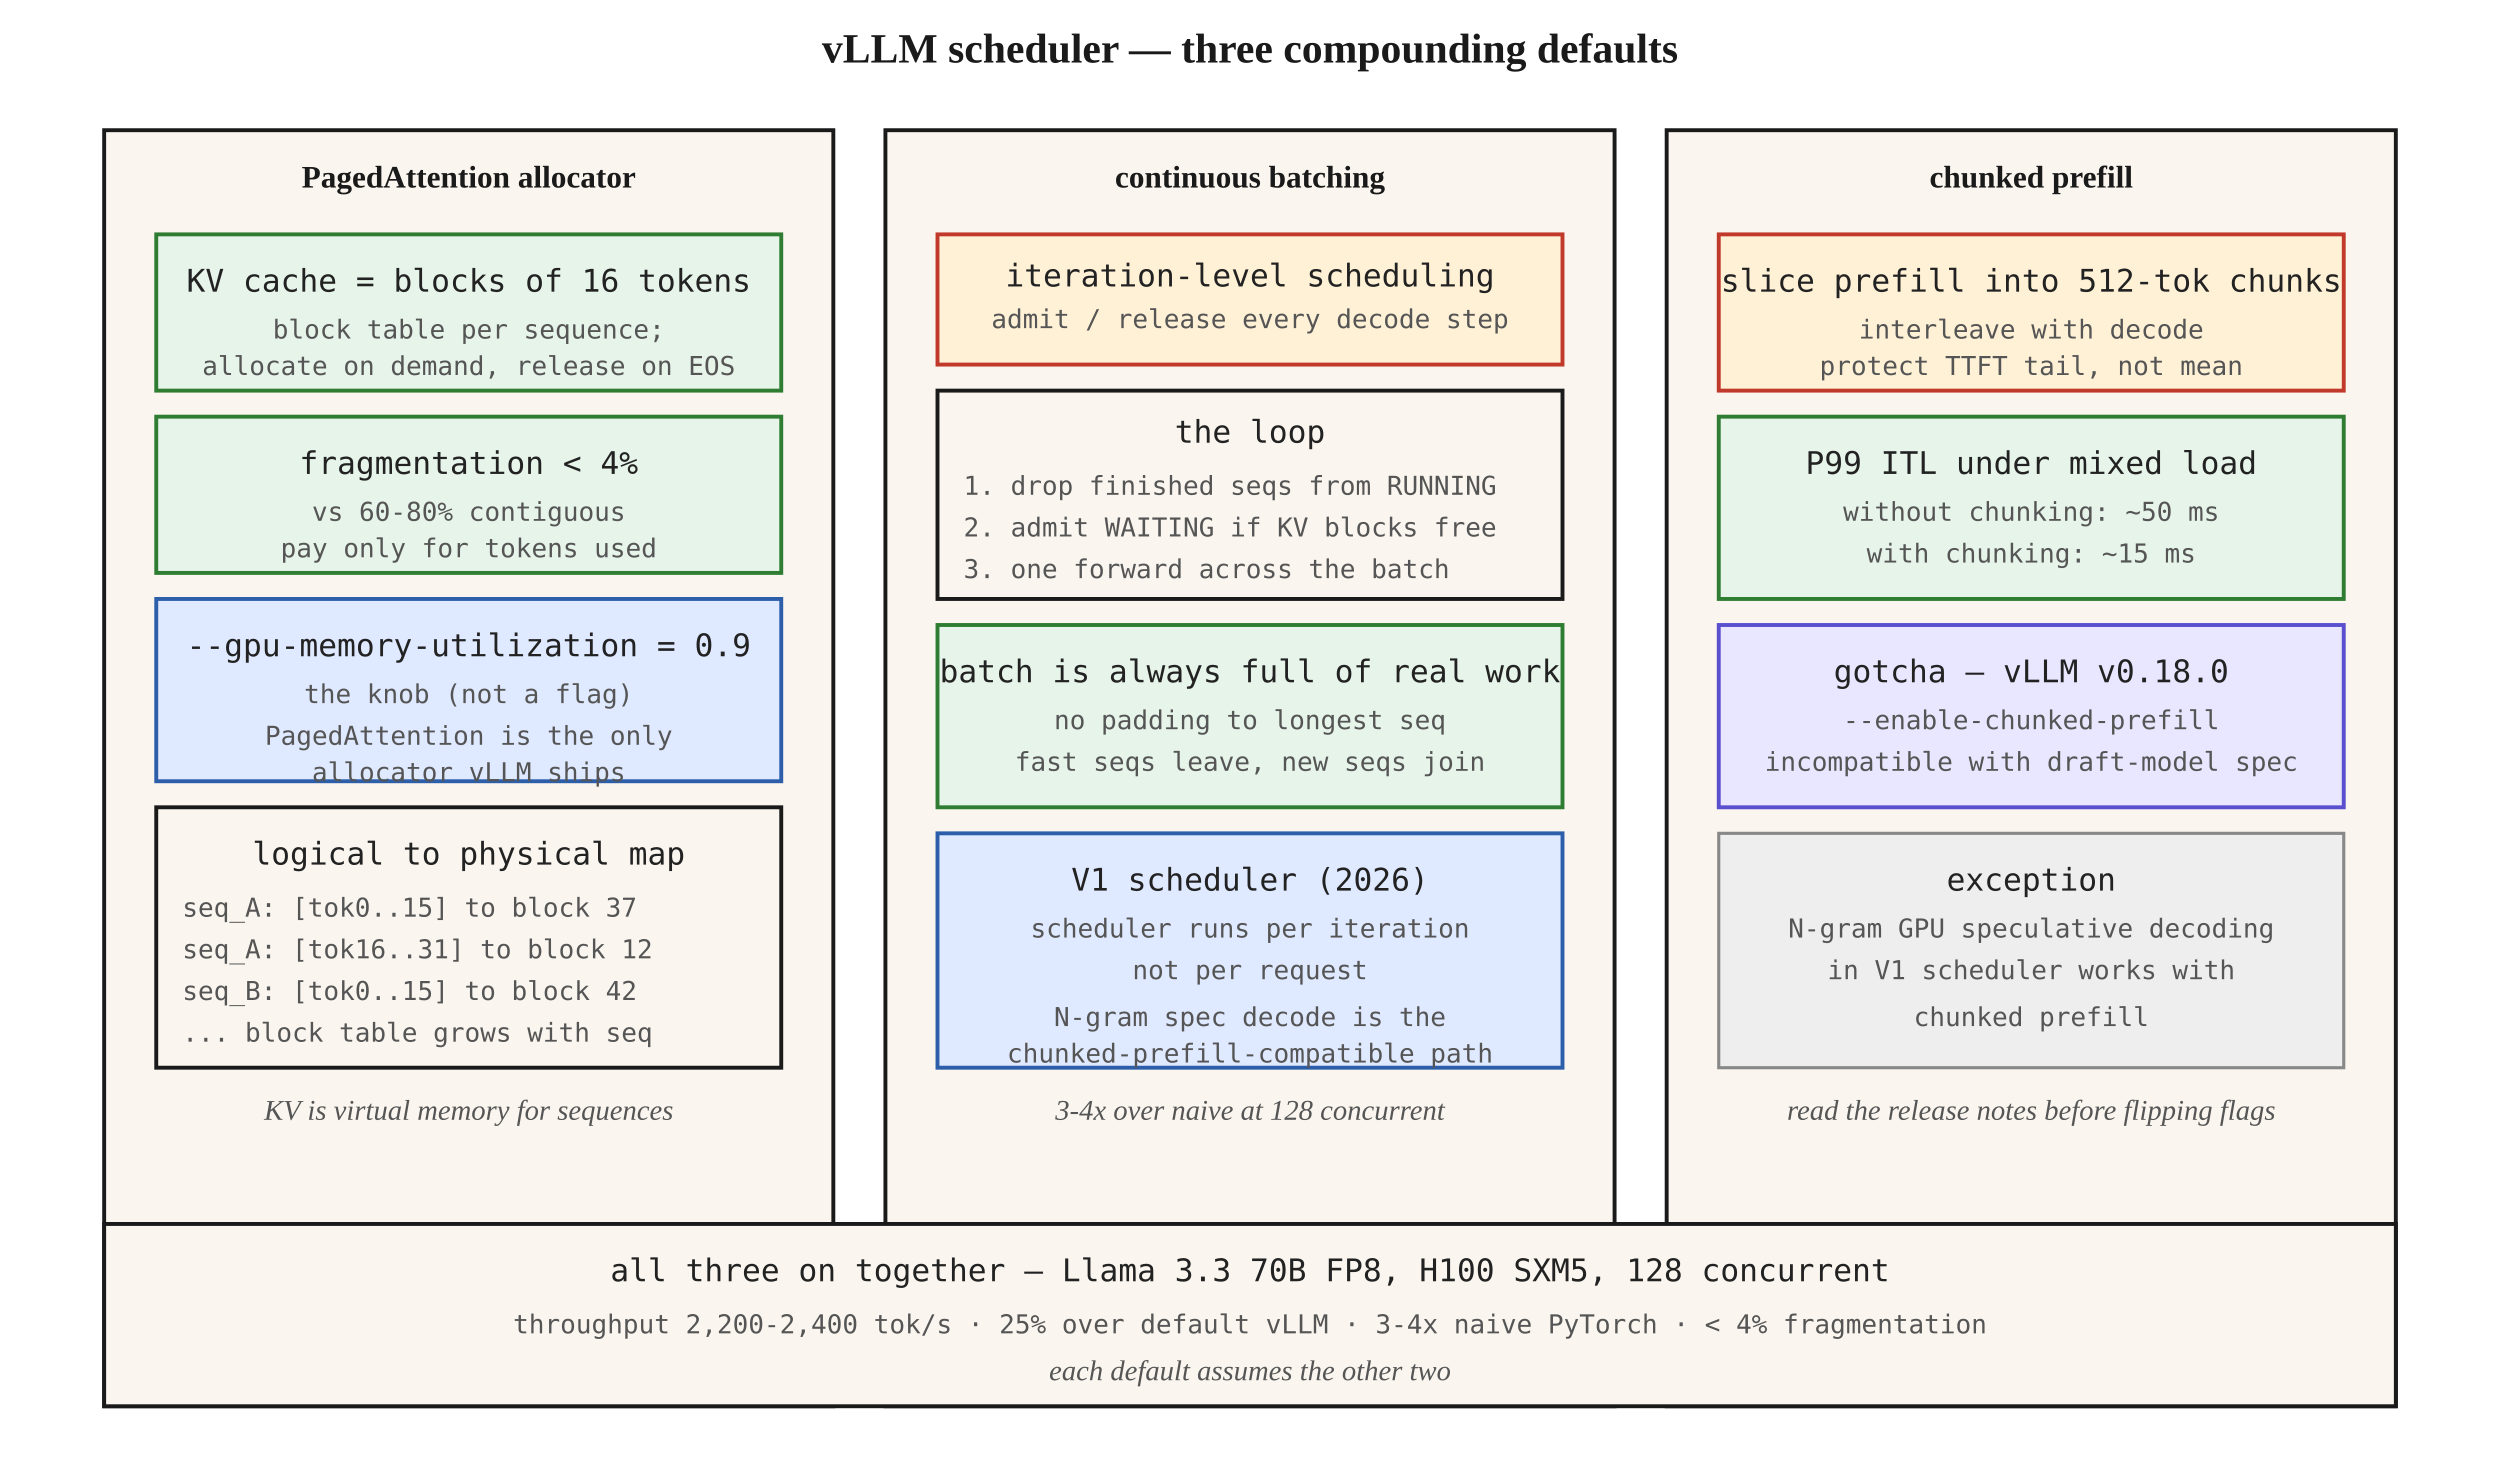
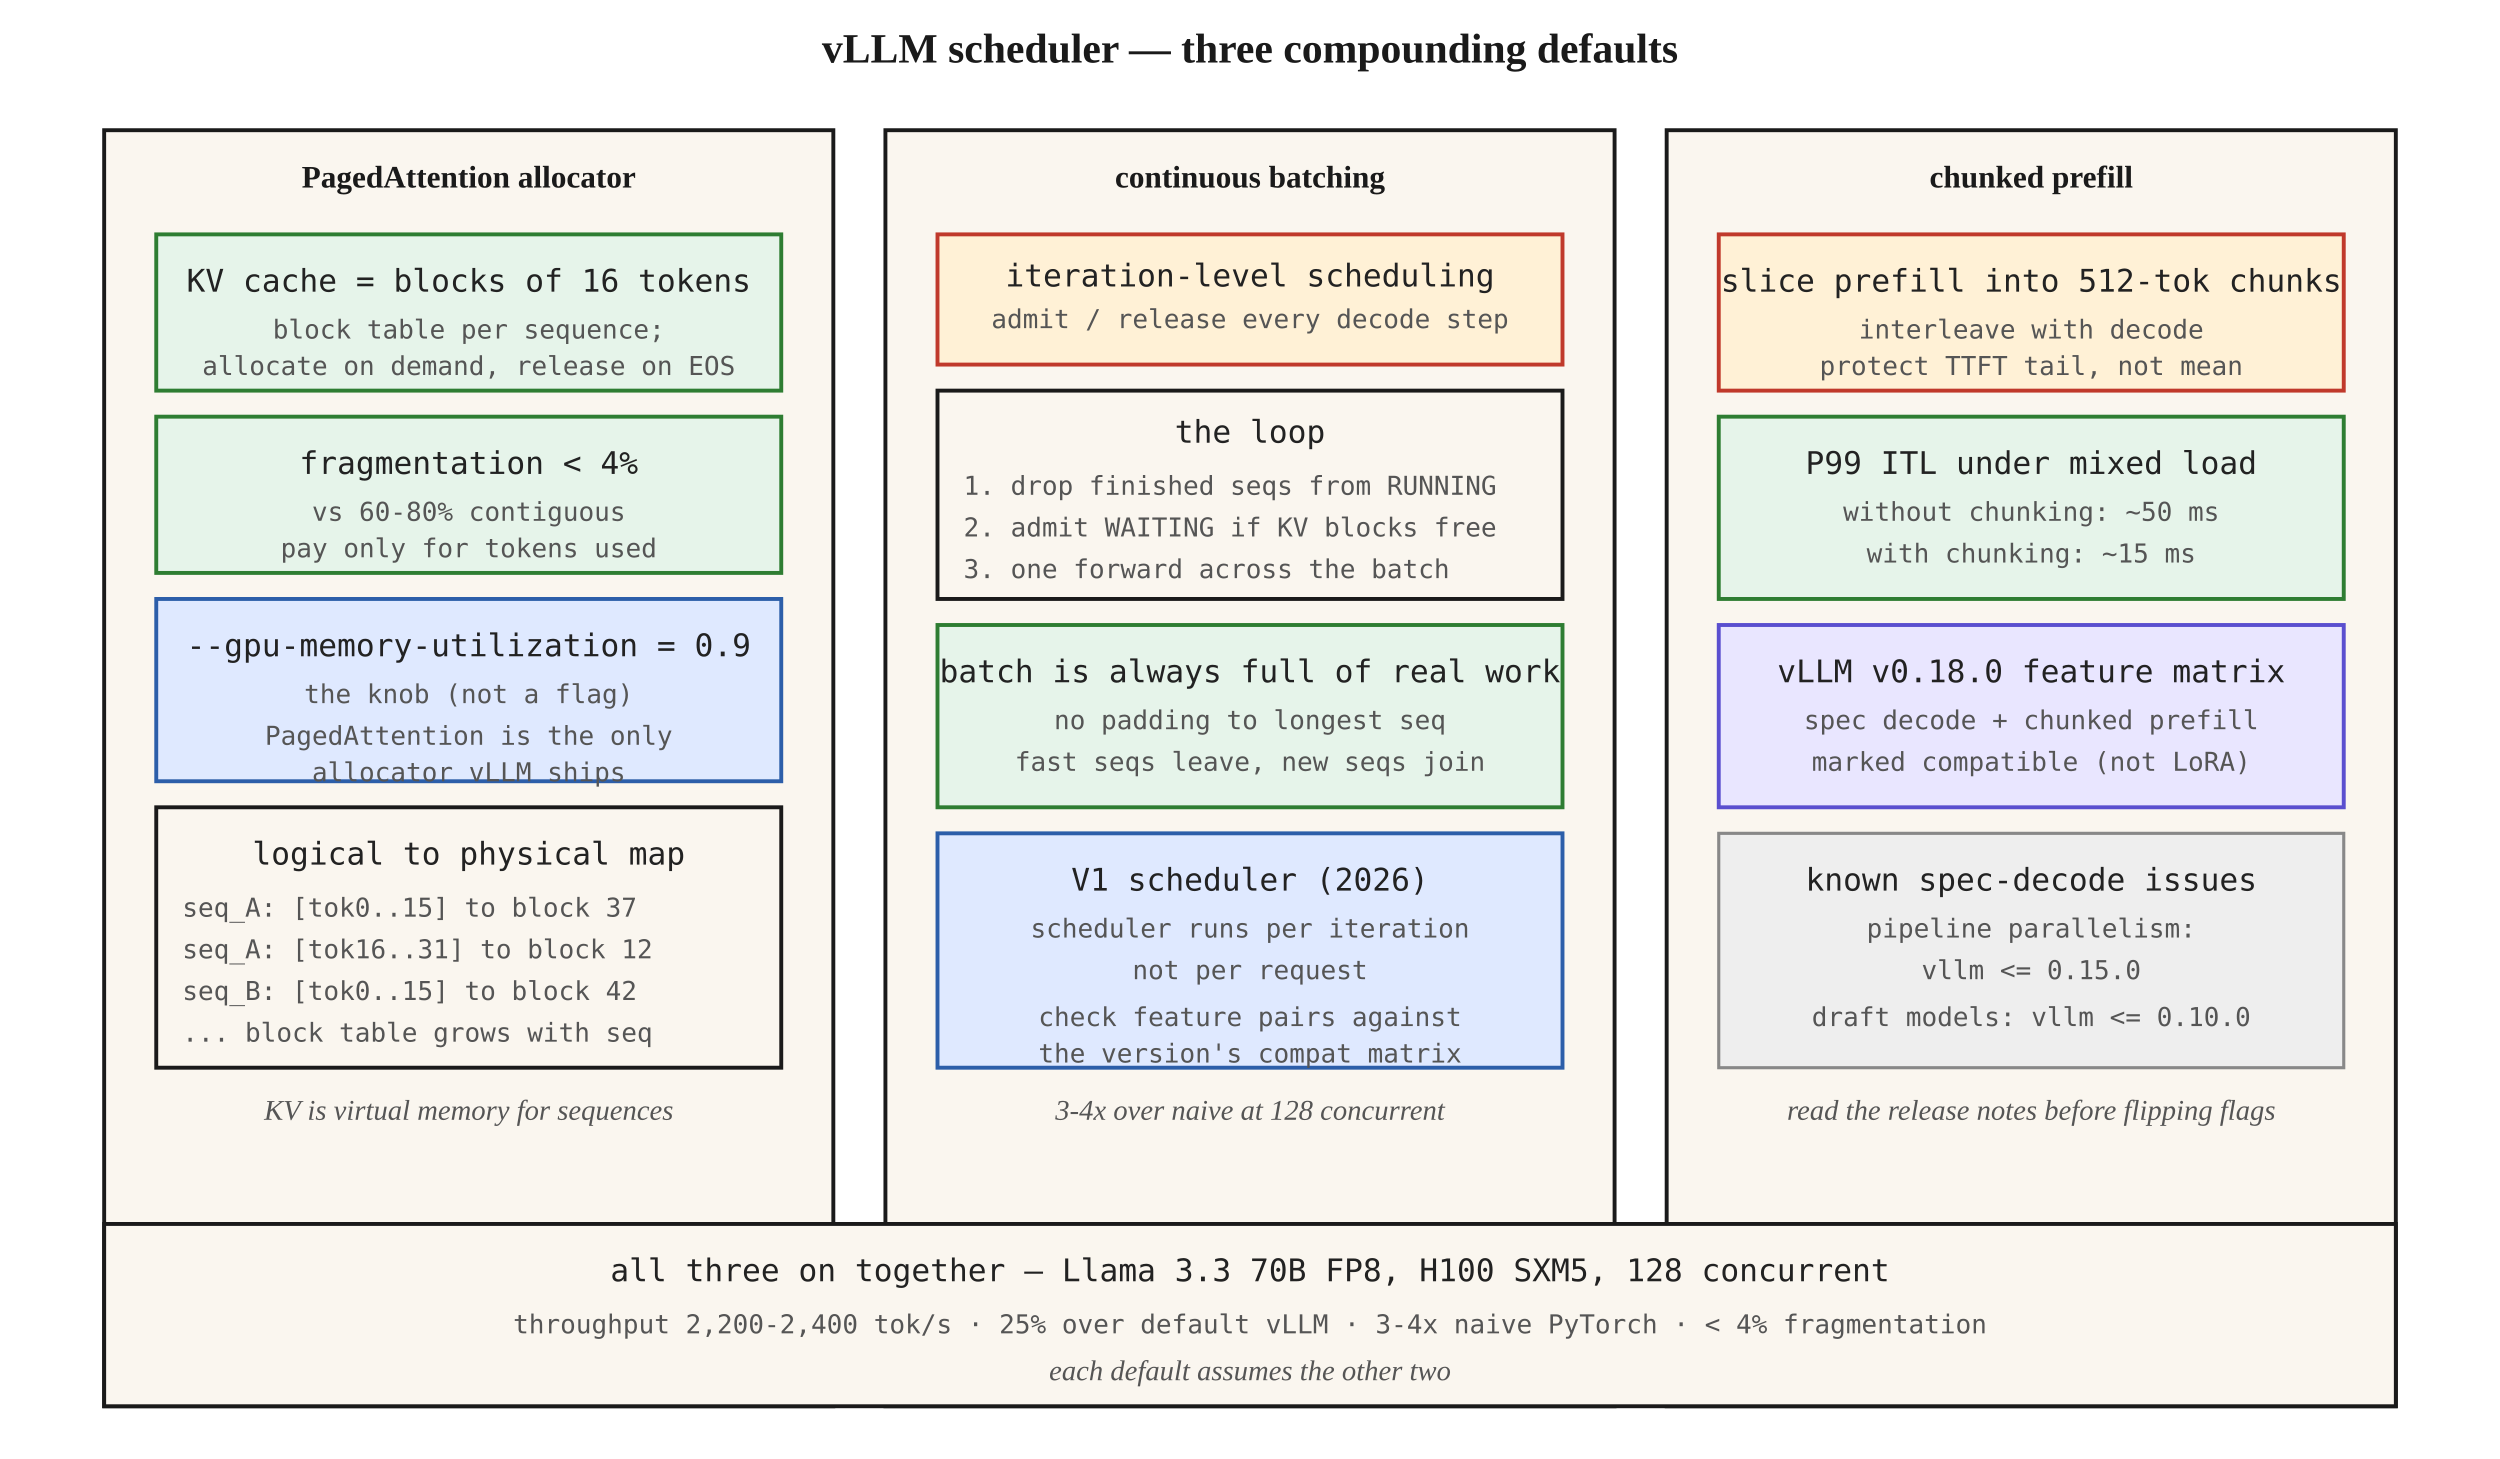
<svg xmlns="http://www.w3.org/2000/svg" viewBox="0 0 960 560" font-family="Georgia, 'Times New Roman', serif">
  <defs>
    <style>
      .box { fill: #faf6ef; stroke: #1a1a1a; stroke-width: 1.5; }
      .hot { fill: #fff1d6; stroke: #c0392b; stroke-width: 1.5; }
      .cool { fill: #e6f4ea; stroke: #2e7d32; stroke-width: 1.5; }
      .cold { fill: #dfe9ff; stroke: #2c5ea9; stroke-width: 1.5; }
      .dsk { fill: #e9e6ff; stroke: #5a4fcf; stroke-width: 1.5; }
      .old { fill: #eeeeee; stroke: #888; stroke-width: 1.2; }
      .title { font-size: 16px; font-weight: 700; fill: #1a1a1a; }
      .head { font-size: 12px; font-weight: 700; fill: #1a1a1a; }
      .step { font-size: 12px; font-family: 'Menlo', monospace; fill: #222; }
      .small { font-size: 10px; font-family: 'Menlo', monospace; fill: #555; }
      .caption { font-size: 11px; fill: #555; font-style: italic; }
    </style>
  </defs>
  <text x="480" y="24" text-anchor="middle" class="title">vLLM scheduler — three compounding defaults</text>
  <rect x="40" y="50" width="280" height="490" class="box" />
  <text x="180" y="72" text-anchor="middle" class="head">PagedAttention allocator</text>
  <rect x="60" y="90" width="240" height="60" class="cool" />
  <text x="180" y="112" text-anchor="middle" class="step">KV cache = blocks of 16 tokens</text>
  <text x="180" y="130" text-anchor="middle" class="small">block table per sequence;</text>
  <text x="180" y="144" text-anchor="middle" class="small">allocate on demand, release on EOS</text>
  <rect x="60" y="160" width="240" height="60" class="cool" />
  <text x="180" y="182" text-anchor="middle" class="step">fragmentation &lt; 4%</text>
  <text x="180" y="200" text-anchor="middle" class="small">vs 60-80% contiguous</text>
  <text x="180" y="214" text-anchor="middle" class="small">pay only for tokens used</text>
  <rect x="60" y="230" width="240" height="70" class="cold" />
  <text x="180" y="252" text-anchor="middle" class="step">--gpu-memory-utilization = 0.9</text>
  <text x="180" y="270" text-anchor="middle" class="small">the knob (not a flag)</text>
  <text x="180" y="286" text-anchor="middle" class="small">PagedAttention is the only</text>
  <text x="180" y="300" text-anchor="middle" class="small">allocator vLLM ships</text>
  <rect x="60" y="310" width="240" height="100" class="box" />
  <text x="180" y="332" text-anchor="middle" class="step">logical to physical map</text>
  <text x="70" y="352" class="small">seq_A: [tok0..15] to block 37</text>
  <text x="70" y="368" class="small">seq_A: [tok16..31] to block 12</text>
  <text x="70" y="384" class="small">seq_B: [tok0..15] to block 42</text>
  <text x="70" y="400" class="small">... block table grows with seq</text>
  <text x="180" y="430" text-anchor="middle" class="caption">KV is virtual memory for sequences</text>
  <rect x="340" y="50" width="280" height="490" class="box" />
  <text x="480" y="72" text-anchor="middle" class="head">continuous batching</text>
  <rect x="360" y="90" width="240" height="50" class="hot" />
  <text x="480" y="110" text-anchor="middle" class="step">iteration-level scheduling</text>
  <text x="480" y="126" text-anchor="middle" class="small">admit / release every decode step</text>
  <rect x="360" y="150" width="240" height="80" class="box" />
  <text x="480" y="170" text-anchor="middle" class="step">the loop</text>
  <text x="370" y="190" class="small">1. drop finished seqs from RUNNING</text>
  <text x="370" y="206" class="small">2. admit WAITING if KV blocks free</text>
  <text x="370" y="222" class="small">3. one forward across the batch</text>
  <rect x="360" y="240" width="240" height="70" class="cool" />
  <text x="480" y="262" text-anchor="middle" class="step">batch is always full of real work</text>
  <text x="480" y="280" text-anchor="middle" class="small">no padding to longest seq</text>
  <text x="480" y="296" text-anchor="middle" class="small">fast seqs leave, new seqs join</text>
  <rect x="360" y="320" width="240" height="90" class="cold" />
  <text x="480" y="342" text-anchor="middle" class="step">V1 scheduler (2026)</text>
  <text x="480" y="360" text-anchor="middle" class="small">scheduler runs per iteration</text>
  <text x="480" y="376" text-anchor="middle" class="small">not per request</text>
-   <text x="480" y="394" text-anchor="middle" class="small">N-gram spec decode is the</text>
-   <text x="480" y="408" text-anchor="middle" class="small">chunked-prefill-compatible path</text>
+   <text x="480" y="394" text-anchor="middle" class="small">check feature pairs against</text>
+   <text x="480" y="408" text-anchor="middle" class="small">the version's compat matrix</text>
  <text x="480" y="430" text-anchor="middle" class="caption">3-4x over naive at 128 concurrent</text>
  <rect x="640" y="50" width="280" height="490" class="box" />
  <text x="780" y="72" text-anchor="middle" class="head">chunked prefill</text>
  <rect x="660" y="90" width="240" height="60" class="hot" />
  <text x="780" y="112" text-anchor="middle" class="step">slice prefill into 512-tok chunks</text>
  <text x="780" y="130" text-anchor="middle" class="small">interleave with decode</text>
  <text x="780" y="144" text-anchor="middle" class="small">protect TTFT tail, not mean</text>
  <rect x="660" y="160" width="240" height="70" class="cool" />
  <text x="780" y="182" text-anchor="middle" class="step">P99 ITL under mixed load</text>
  <text x="780" y="200" text-anchor="middle" class="small">without chunking: ~50 ms</text>
  <text x="780" y="216" text-anchor="middle" class="small">with chunking: ~15 ms</text>
  <rect x="660" y="240" width="240" height="70" class="dsk" />
-   <text x="780" y="262" text-anchor="middle" class="step">gotcha — vLLM v0.18.0</text>
-   <text x="780" y="280" text-anchor="middle" class="small">--enable-chunked-prefill</text>
-   <text x="780" y="296" text-anchor="middle" class="small">incompatible with draft-model spec</text>
+   <text x="780" y="262" text-anchor="middle" class="step">vLLM v0.18.0 feature matrix</text>
+   <text x="780" y="280" text-anchor="middle" class="small">spec decode + chunked prefill</text>
+   <text x="780" y="296" text-anchor="middle" class="small">marked compatible (not LoRA)</text>
  <rect x="660" y="320" width="240" height="90" class="old" />
-   <text x="780" y="342" text-anchor="middle" class="step">exception</text>
-   <text x="780" y="360" text-anchor="middle" class="small">N-gram GPU speculative decoding</text>
-   <text x="780" y="376" text-anchor="middle" class="small">in V1 scheduler works with</text>
-   <text x="780" y="394" text-anchor="middle" class="small">chunked prefill</text>
+   <text x="780" y="342" text-anchor="middle" class="step">known spec-decode issues</text>
+   <text x="780" y="360" text-anchor="middle" class="small">pipeline parallelism:</text>
+   <text x="780" y="376" text-anchor="middle" class="small">vllm &lt;= 0.15.0</text>
+   <text x="780" y="394" text-anchor="middle" class="small">draft models: vllm &lt;= 0.10.0</text>
  <text x="780" y="430" text-anchor="middle" class="caption">read the release notes before flipping flags</text>
  <rect x="40" y="470" width="880" height="70" class="box" />
  <text x="480" y="492" text-anchor="middle" class="step">all three on together — Llama 3.3 70B FP8, H100 SXM5, 128 concurrent</text>
  <text x="480" y="512" text-anchor="middle" class="small">throughput 2,200-2,400 tok/s  ·  25% over default vLLM  ·  3-4x naive PyTorch  ·  &lt; 4% fragmentation</text>
  <text x="480" y="530" text-anchor="middle" class="caption">each default assumes the other two</text>
</svg>
